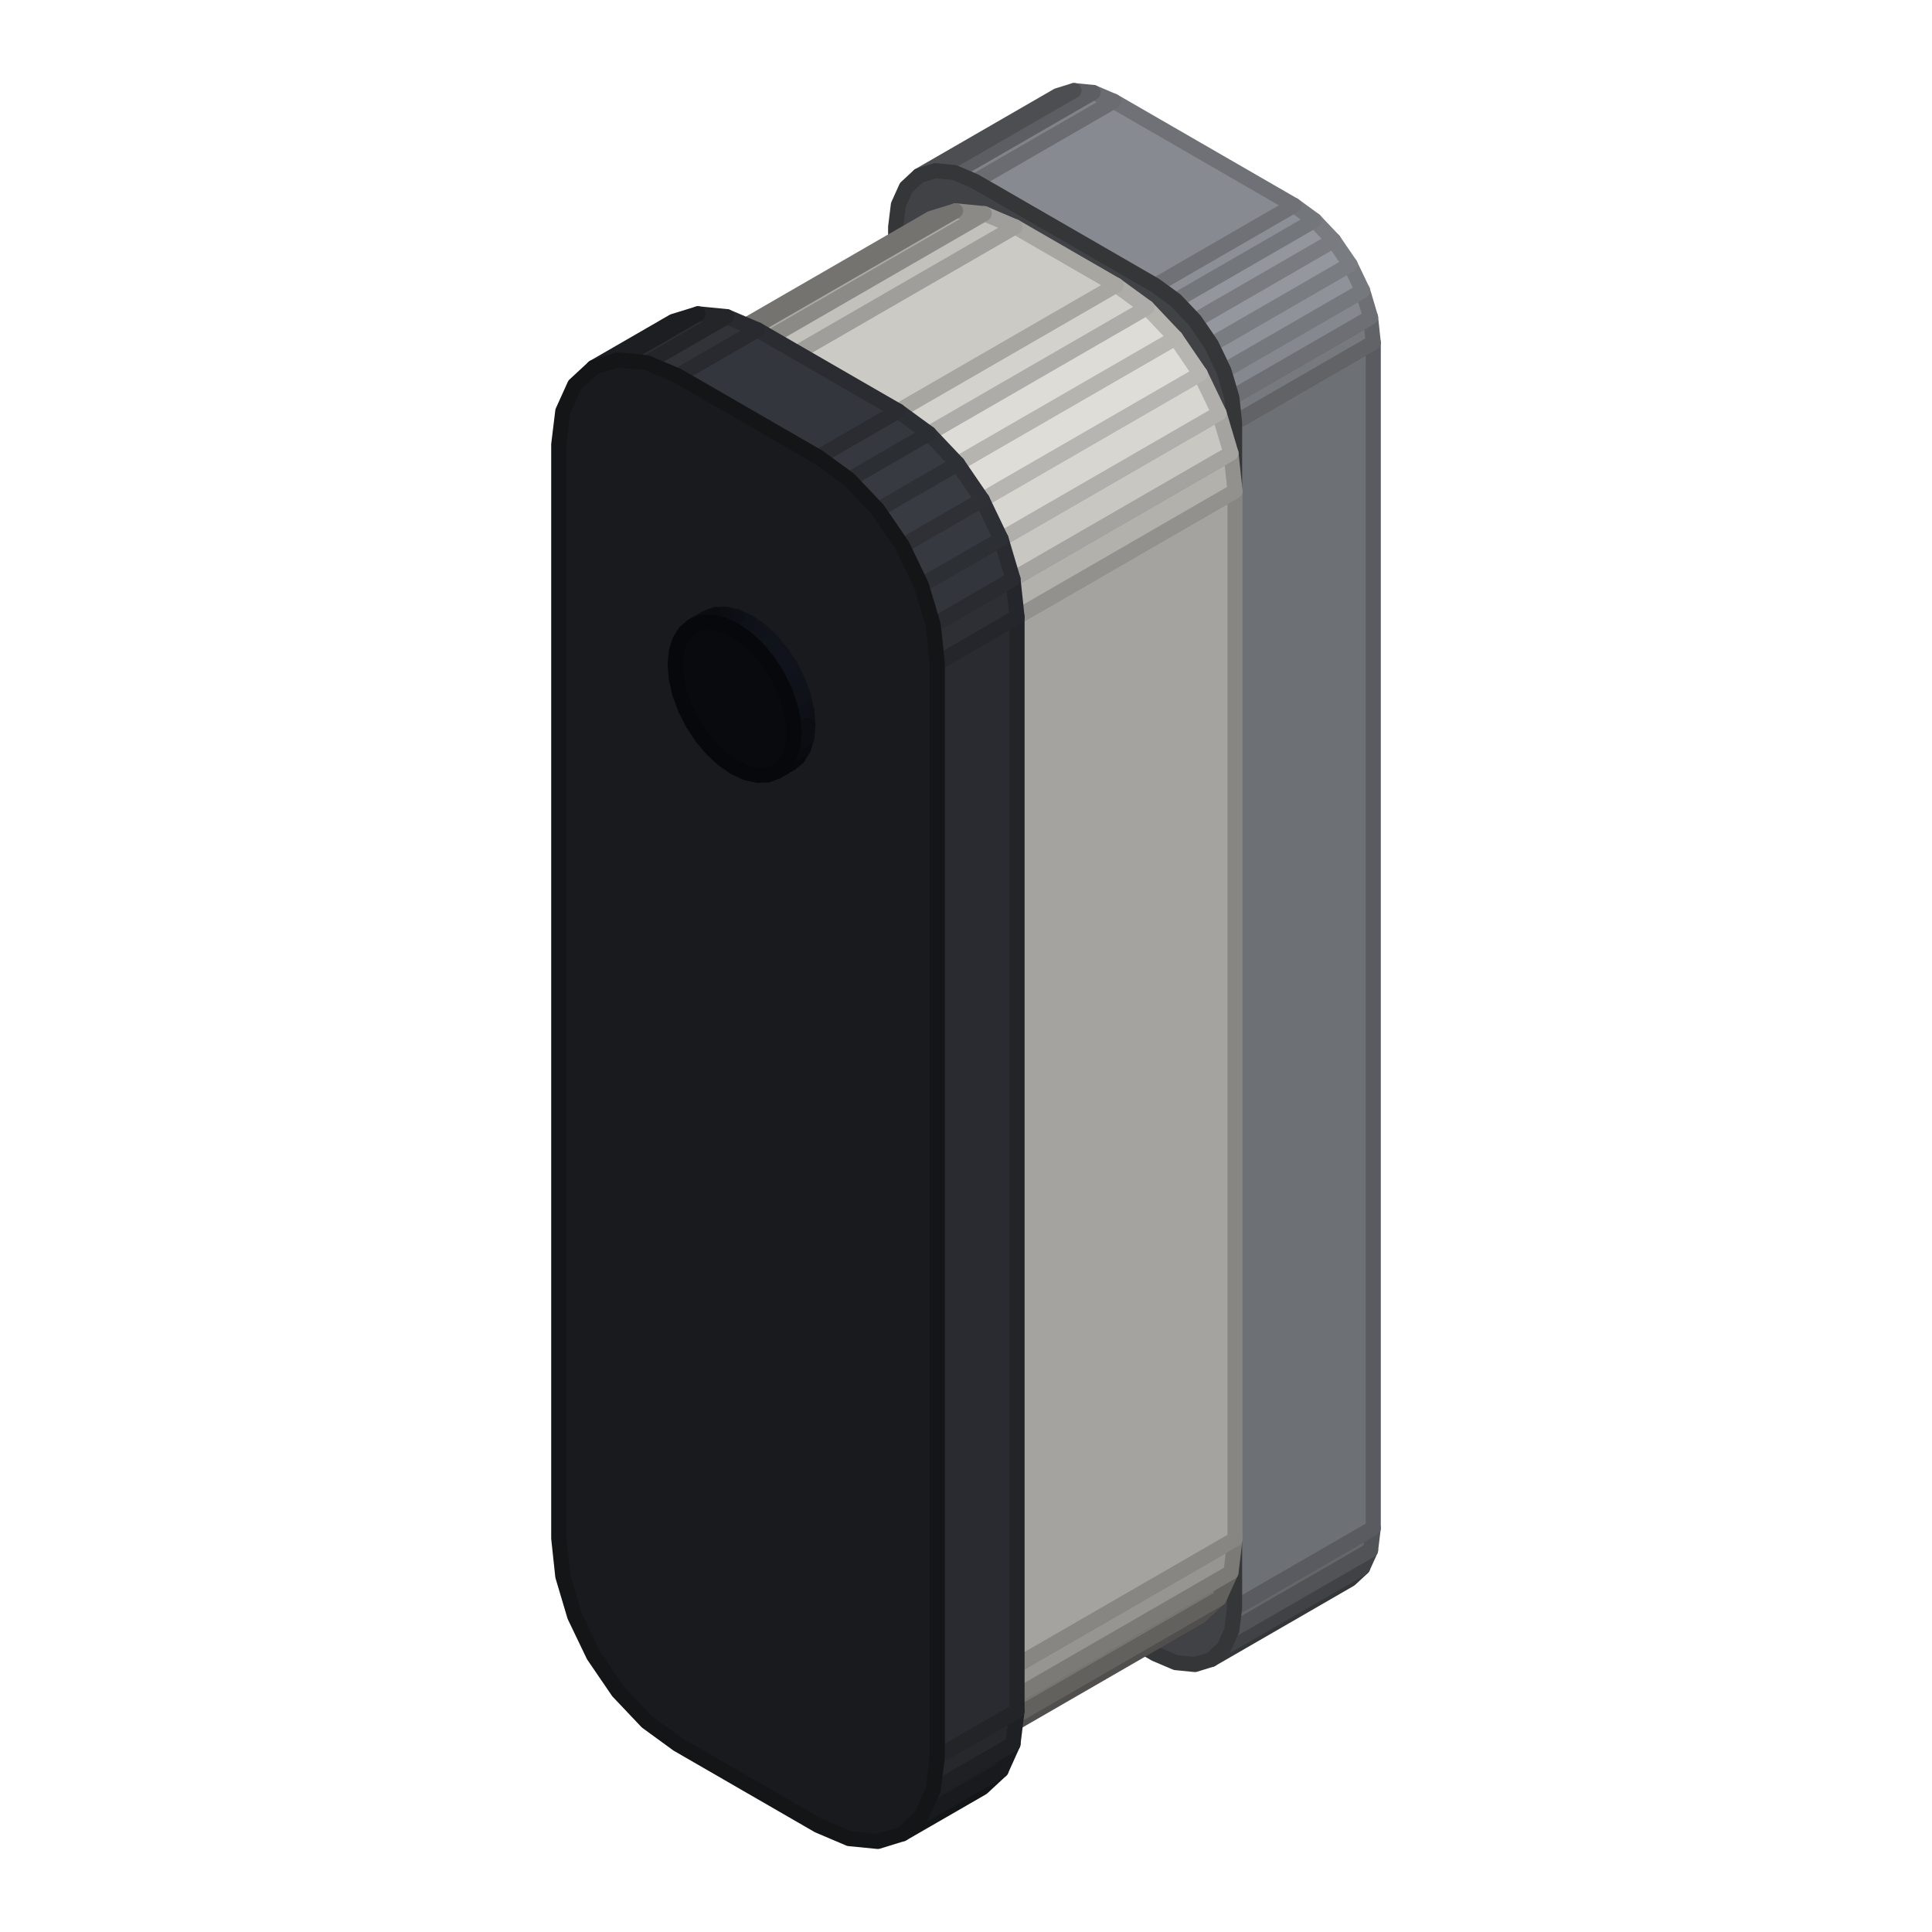
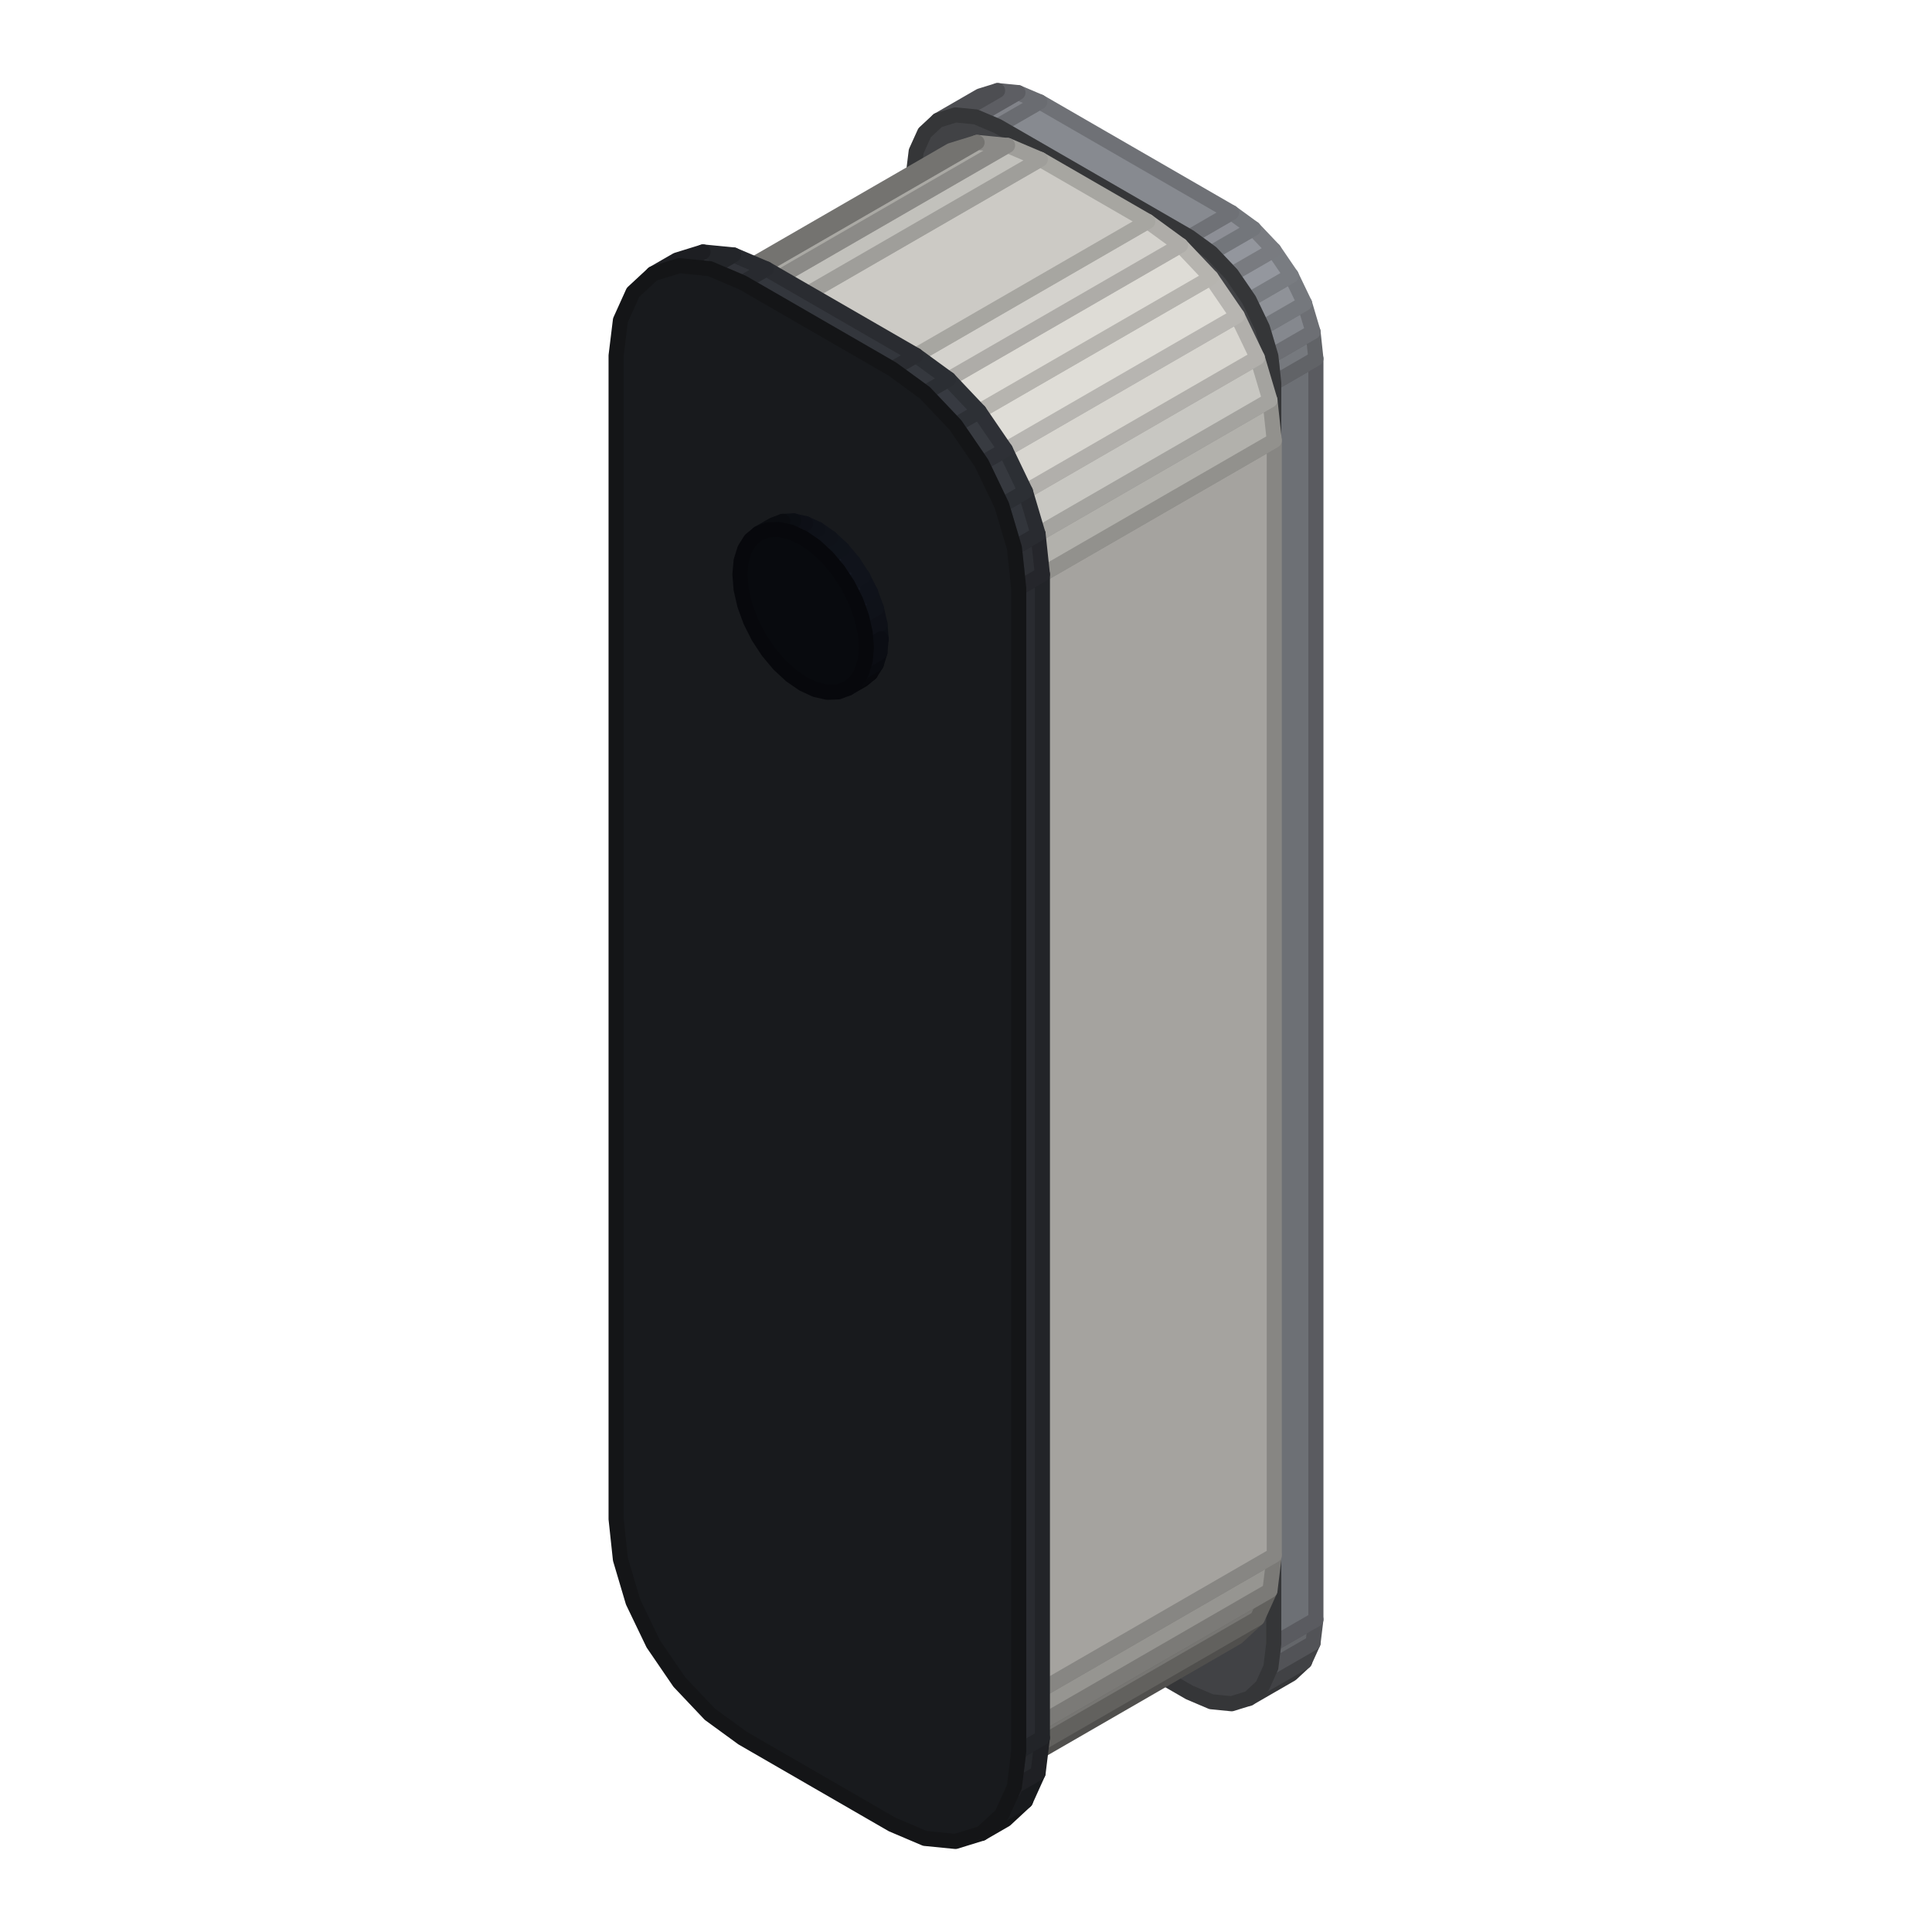
<svg xmlns="http://www.w3.org/2000/svg" viewBox="0 0 64 64" width="64" height="64" role="img" aria-label="Canary Vision Doorbell">
  <g shape-rendering="geometricPrecision">
-     <path d="M44.722 52.317L45.139 51.93L40.544 54.584L40.127 54.971Z" fill="#414245" stroke="#353638" stroke-width=".5" stroke-linejoin="round" />
-     <path d="M45.139 51.93L45.402 51.351L40.806 54.004L40.544 54.584Z" fill="#4f5054" stroke="#414245" stroke-width=".5" stroke-linejoin="round" />
-     <path d="M45.402 51.351L45.491 50.617L40.896 53.271L40.806 54.004Z" fill="#64666a" stroke="#525357" stroke-width=".5" stroke-linejoin="round" />
-     <path d="M45.491 50.617L45.491 11.349L40.896 14.003L40.896 53.271Z" fill="#6d7075" stroke="#5a5b60" stroke-width=".5" stroke-linejoin="round" />
-     <path d="M45.491 11.349L45.402 10.513L40.806 13.166L40.896 14.003Z" fill="#76797e" stroke="#616367" stroke-width=".5" stroke-linejoin="round" />
-     <path d="M45.402 10.513L45.139 9.63L40.544 12.283L40.806 13.166Z" fill="#85888e" stroke="#6d6f74" stroke-width=".5" stroke-linejoin="round" />
-     <path d="M45.139 9.63L44.722 8.761L40.127 11.414L40.544 12.283Z" fill="#8f9298" stroke="#75787d" stroke-width=".5" stroke-linejoin="round" />
-     <path d="M44.722 8.761L44.178 7.965L39.583 10.619L40.127 11.414Z" fill="#94979e" stroke="#797c81" stroke-width=".5" stroke-linejoin="round" />
-     <path d="M44.178 7.965L43.545 7.297L38.949 9.95L39.583 10.619Z" fill="#93969d" stroke="#797b80" stroke-width=".5" stroke-linejoin="round" />
-     <path d="M43.545 7.297L42.865 6.801L38.27 9.454L38.949 9.95Z" fill="#8d8f96" stroke="#73767b" stroke-width=".5" stroke-linejoin="round" />
-     <path d="M42.865 6.801L36.891 3.352L32.295 6.005L38.27 9.454Z" fill="#878a90" stroke="#6f7176" stroke-width=".5" stroke-linejoin="round" />
-     <path d="M36.891 3.352L36.211 3.063L31.616 5.716L32.295 6.005Z" fill="#818389" stroke="#6a6c71" stroke-width=".5" stroke-linejoin="round" />
-     <path d="M36.211 3.063L35.578 3L30.982 5.653L31.616 5.716Z" fill="#717378" stroke="#5d5e63" stroke-width=".5" stroke-linejoin="round" />
-     <path d="M35.578 3L35.034 3.168L30.439 5.821L30.982 5.653Z" fill="#5e5f64" stroke="#4d4e52" stroke-width=".5" stroke-linejoin="round" />
-     <path d="M38.27 54.787L38.949 55.076L39.583 55.139L40.127 54.971L40.544 54.584L40.806 54.004L40.896 53.271L40.896 14.003L40.806 13.166L40.544 12.283L40.127 11.414L39.583 10.619L38.949 9.95L38.27 9.454L32.295 6.005L31.616 5.716L30.982 5.653L30.439 5.821L30.021 6.208L29.759 6.788L29.669 7.521L29.669 46.789L29.759 47.626L30.021 48.508L30.439 49.377L30.982 50.173L31.616 50.842L32.295 51.338Z" fill="#414245" stroke="#353638" stroke-width=".5" stroke-linejoin="round" />
-     <path d="M26.764 51.158L26.727 50.692L26.201 50.995L26.239 51.461Z" fill="#b58800" stroke="#946f00" stroke-width=".5" stroke-linejoin="round" />
-     <path d="M26.727 50.692L26.614 50.201L26.089 50.504L26.201 50.995Z" fill="#c79600" stroke="#a47b00" stroke-width=".5" stroke-linejoin="round" />
-     <path d="M26.614 50.201L26.432 49.702L25.907 50.006L26.089 50.504Z" fill="#d6a100" stroke="#b08400" stroke-width=".5" stroke-linejoin="round" />
-     <path d="M26.432 49.702L26.188 49.216L25.662 49.52L25.907 50.006Z" fill="#e1a800" stroke="#b88a00" stroke-width=".5" stroke-linejoin="round" />
-     <path d="M26.188 49.216L25.889 48.761L25.364 49.064L25.662 49.52Z" fill="#e6ad00" stroke="#bd8e00" stroke-width=".5" stroke-linejoin="round" />
-     <path d="M25.889 48.761L25.549 48.354L25.023 48.658L25.364 49.064Z" fill="#e7ad00" stroke="#bd8e00" stroke-width=".5" stroke-linejoin="round" />
-     <path d="M25.549 48.354L25.179 48.012L24.654 48.315L25.023 48.658Z" fill="#e2aa00" stroke="#ba8b00" stroke-width=".5" stroke-linejoin="round" />
-     <path d="M25.179 48.012L24.795 47.746L24.27 48.049L24.654 48.315Z" fill="#d9a300" stroke="#b28600" stroke-width=".5" stroke-linejoin="round" />
-     <path d="M24.795 47.746L24.411 47.568L23.885 47.871L24.27 48.049Z" fill="#cc9900" stroke="#a77d00" stroke-width=".5" stroke-linejoin="round" />
-     <path d="M24.411 47.568L24.041 47.484L23.516 47.787L23.885 47.871Z" fill="#ba8b00" stroke="#987200" stroke-width=".5" stroke-linejoin="round" />
-     <path d="M24.041 47.484L23.701 47.498L23.175 47.801L23.516 47.787Z" fill="#a57c00" stroke="#876600" stroke-width=".5" stroke-linejoin="round" />
-     <path d="M23.701 47.498L23.402 47.608L22.877 47.911L23.175 47.801Z" fill="#8e6a00" stroke="#745700" stroke-width=".5" stroke-linejoin="round" />
-     <path d="M26.188 52.433L26.432 52.229L25.907 52.533L25.662 52.736Z" fill="#654c00" stroke="#533e00" stroke-width=".5" stroke-linejoin="round" />
-     <path d="M26.432 52.229L26.614 51.941L26.089 52.244L25.907 52.533Z" fill="#6e5300" stroke="#5a4400" stroke-width=".5" stroke-linejoin="round" />
-     <path d="M26.614 51.941L26.727 51.579L26.201 51.883L26.089 52.244Z" fill="#886600" stroke="#6f5300" stroke-width=".5" stroke-linejoin="round" />
-     <path d="M26.727 51.579L26.764 51.158L26.239 51.461L26.201 51.883Z" fill="#9f7800" stroke="#836200" stroke-width=".5" stroke-linejoin="round" />
-     <path d="M26.239 51.461L26.201 50.995L26.089 50.504L25.907 50.006L25.662 49.52L25.364 49.064L25.023 48.658L24.654 48.315L24.27 48.049L23.885 47.871L23.516 47.787L23.175 47.801L22.877 47.911L22.632 48.115L22.45 48.403L22.338 48.765L22.3 49.187L22.338 49.652L22.45 50.143L22.632 50.642L22.877 51.128L23.175 51.583L23.516 51.99L23.885 52.332L24.27 52.598L24.654 52.776L25.023 52.86L25.364 52.846L25.662 52.736L25.907 52.533L26.089 52.244L26.201 51.883Z" fill="#654c00" stroke="#533e00" stroke-width=".5" stroke-linejoin="round" />
-     <path d="M39.758 53.537L40.384 52.956L32.49 57.514L31.864 58.095Z" fill="#61615e" stroke="#504f4d" stroke-width=".5" stroke-linejoin="round" />
-     <path d="M40.384 52.956L40.778 52.087L32.883 56.645L32.49 57.514Z" fill="#777673" stroke="#62615e" stroke-width=".5" stroke-linejoin="round" />
-     <path d="M40.778 52.087L40.912 50.987L33.018 55.545L32.883 56.645Z" fill="#969591" stroke="#7b7a77" stroke-width=".5" stroke-linejoin="round" />
-     <path d="M40.912 50.987L40.912 16.267L33.018 20.825L33.018 55.545Z" fill="#a5a39f" stroke="#878683" stroke-width=".5" stroke-linejoin="round" />
-     <path d="M40.912 16.267L40.778 15.013L32.883 19.571L33.018 20.825Z" fill="#b2b1ac" stroke="#92918d" stroke-width=".5" stroke-linejoin="round" />
-     <path d="M40.778 15.013L40.384 13.689L32.49 18.246L32.883 19.571Z" fill="#c8c7c2" stroke="#a4a39f" stroke-width=".5" stroke-linejoin="round" />
-     <path d="M40.384 13.689L39.758 12.385L31.864 16.943L32.49 18.246Z" fill="#d8d6d0" stroke="#b1afab" stroke-width=".5" stroke-linejoin="round" />
-     <path d="M39.758 12.385L38.943 11.191L31.048 15.749L31.864 16.943Z" fill="#dfddd7" stroke="#b7b5b1" stroke-width=".5" stroke-linejoin="round" />
-     <path d="M38.943 11.191L37.993 10.188L30.098 14.746L31.048 15.749Z" fill="#dedcd6" stroke="#b6b4af" stroke-width=".5" stroke-linejoin="round" />
-     <path d="M37.993 10.188L36.973 9.445L29.079 14.003L30.098 14.746Z" fill="#d4d2cd" stroke="#aeaca8" stroke-width=".5" stroke-linejoin="round" />
-     <path d="M36.973 9.445L33.625 7.512L25.73 12.07L29.079 14.003Z" fill="#cccac5" stroke="#a7a6a1" stroke-width=".5" stroke-linejoin="round" />
-     <path d="M33.625 7.512L32.605 7.078L24.711 11.636L25.73 12.07Z" fill="#c2c1bc" stroke="#9f9e9a" stroke-width=".5" stroke-linejoin="round" />
-     <path d="M32.605 7.078L31.655 6.984L23.761 11.542L24.711 11.636Z" fill="#aaa9a4" stroke="#8b8a87" stroke-width=".5" stroke-linejoin="round" />
-     <path d="M31.655 6.984L30.84 7.236L22.945 11.794L23.761 11.542Z" fill="#8d8c88" stroke="#747370" stroke-width=".5" stroke-linejoin="round" />
-     <path d="M29.079 57.819L30.098 58.253L31.048 58.347L31.864 58.095L32.49 57.514L32.883 56.645L33.018 55.545L33.018 20.825L32.883 19.571L32.49 18.246L31.864 16.943L31.048 15.749L30.098 14.746L29.079 14.003L25.73 12.07L24.711 11.636L23.761 11.542L22.945 11.794L22.319 12.374L21.926 13.244L21.791 14.344L21.791 49.063L21.926 50.318L22.319 51.642L22.945 52.946L23.761 54.139L24.711 55.142L25.73 55.886Z" fill="#61615e" stroke="#504f4d" stroke-width=".5" stroke-linejoin="round" />
-     <path d="M32.537 59.223L33.163 58.642L30.52 60.168L29.894 60.748Z" fill="#181a1d" stroke="#141517" stroke-width=".5" stroke-linejoin="round" />
-     <path d="M33.163 58.642L33.556 57.772L30.914 59.298L30.52 60.168Z" fill="#1e1f23" stroke="#181a1d" stroke-width=".5" stroke-linejoin="round" />
-     <path d="M33.556 57.772L33.691 56.672L31.048 58.198L30.914 59.298Z" fill="#26282c" stroke="#1f2024" stroke-width=".5" stroke-linejoin="round" />
-     <path d="M33.691 56.672L33.691 20.437L31.048 21.962L31.048 58.198Z" fill="#292b30" stroke="#222428" stroke-width=".5" stroke-linejoin="round" />
-     <path d="M33.691 20.437L33.556 19.182L30.914 20.708L31.048 21.962Z" fill="#2d2f34" stroke="#25262b" stroke-width=".5" stroke-linejoin="round" />
-     <path d="M33.556 19.182L33.163 17.858L30.52 19.384L30.914 20.708Z" fill="#32353b" stroke="#292b30" stroke-width=".5" stroke-linejoin="round" />
-     <path d="M33.163 17.858L32.537 16.554L29.894 18.08L30.52 19.384Z" fill="#36393f" stroke="#2c2f34" stroke-width=".5" stroke-linejoin="round" />
-     <path d="M32.537 16.554L31.721 15.361L29.079 16.886L29.894 18.08Z" fill="#383b41" stroke="#2e3036" stroke-width=".5" stroke-linejoin="round" />
-     <path d="M31.721 15.361L30.771 14.358L28.129 15.883L29.079 16.886Z" fill="#373a41" stroke="#2d3035" stroke-width=".5" stroke-linejoin="round" />
-     <path d="M30.771 14.358L29.751 13.614L27.109 15.14L28.129 15.883Z" fill="#35383e" stroke="#2b2e33" stroke-width=".5" stroke-linejoin="round" />
-     <path d="M29.751 13.614L25.09 10.923L22.448 12.449L27.109 15.14Z" fill="#33363c" stroke="#2a2c31" stroke-width=".5" stroke-linejoin="round" />
-     <path d="M25.09 10.923L24.071 10.489L21.428 12.015L22.448 12.449Z" fill="#313339" stroke="#282a2f" stroke-width=".5" stroke-linejoin="round" />
-     <path d="M24.071 10.489L23.121 10.395L20.478 11.921L21.428 12.015Z" fill="#2b2d32" stroke="#232529" stroke-width=".5" stroke-linejoin="round" />
-     <path d="M23.121 10.395L22.305 10.647L19.663 12.173L20.478 11.921Z" fill="#232529" stroke="#1d1e22" stroke-width=".5" stroke-linejoin="round" />
-     <path d="M27.109 60.472L28.129 60.906L29.079 61L29.894 60.748L30.52 60.168L30.914 59.298L31.048 58.198L31.048 21.962L30.914 20.708L30.52 19.384L29.894 18.08L29.079 16.886L28.129 15.883L27.109 15.14L22.448 12.449L21.428 12.015L20.478 11.921L19.663 12.173L19.037 12.753L18.643 13.623L18.509 14.723L18.509 50.959L18.643 52.213L19.037 53.537L19.663 54.841L20.478 56.035L21.428 57.038L22.448 57.781Z" fill="#181a1d" stroke="#141517" stroke-width=".5" stroke-linejoin="round" />
-     <path d="M26.764 24.019L26.727 23.553L26.267 23.818L26.305 24.284Z" fill="#0f121a" stroke="#0c0f15" stroke-width=".5" stroke-linejoin="round" />
-     <path d="M26.727 23.553L26.614 23.062L26.155 23.327L26.267 23.818Z" fill="#11141c" stroke="#0e1017" stroke-width=".5" stroke-linejoin="round" />
-     <path d="M26.614 23.062L26.432 22.564L25.973 22.829L26.155 23.327Z" fill="#12151e" stroke="#0f1219" stroke-width=".5" stroke-linejoin="round" />
-     <path d="M26.432 22.564L26.188 22.078L25.728 22.343L25.973 22.829Z" fill="#131620" stroke="#0f121a" stroke-width=".5" stroke-linejoin="round" />
-     <path d="M26.188 22.078L25.889 21.622L25.429 21.888L25.728 22.343Z" fill="#131721" stroke="#10131b" stroke-width=".5" stroke-linejoin="round" />
-     <path d="M25.889 21.622L25.549 21.216L25.089 21.481L25.429 21.888Z" fill="#131721" stroke="#10131b" stroke-width=".5" stroke-linejoin="round" />
-     <path d="M25.549 21.216L25.179 20.873L24.72 21.138L25.089 21.481Z" fill="#131720" stroke="#0f131a" stroke-width=".5" stroke-linejoin="round" />
-     <path d="M25.179 20.873L24.795 20.607L24.335 20.873L24.72 21.138Z" fill="#12161f" stroke="#0f1219" stroke-width=".5" stroke-linejoin="round" />
-     <path d="M24.795 20.607L24.411 20.429L23.951 20.695L24.335 20.873Z" fill="#11141d" stroke="#0e1118" stroke-width=".5" stroke-linejoin="round" />
-     <path d="M24.411 20.429L24.041 20.345L23.582 20.611L23.951 20.695Z" fill="#0f131a" stroke="#0d0f16" stroke-width=".5" stroke-linejoin="round" />
-     <path d="M24.041 20.345L23.701 20.359L23.241 20.624L23.582 20.611Z" fill="#0e1117" stroke="#0b0e13" stroke-width=".5" stroke-linejoin="round" />
-     <path d="M23.701 20.359L23.402 20.469L22.943 20.735L23.241 20.624Z" fill="#0c0e14" stroke="#0a0c10" stroke-width=".5" stroke-linejoin="round" />
-     <path d="M26.188 25.294L26.432 25.091L25.973 25.356L25.728 25.559Z" fill="#080a0e" stroke="#07080c" stroke-width=".5" stroke-linejoin="round" />
-     <path d="M26.432 25.091L26.614 24.802L26.155 25.068L25.973 25.356Z" fill="#090b10" stroke="#08090d" stroke-width=".5" stroke-linejoin="round" />
-     <path d="M26.614 24.802L26.727 24.44L26.267 24.706L26.155 25.068Z" fill="#0b0e13" stroke="#090b10" stroke-width=".5" stroke-linejoin="round" />
-     <path d="M26.727 24.44L26.764 24.019L26.305 24.284L26.267 24.706Z" fill="#0d1017" stroke="#0b0d13" stroke-width=".5" stroke-linejoin="round" />
-     <path d="M26.305 24.284L26.267 23.818L26.155 23.327L25.973 22.829L25.728 22.343L25.429 21.888L25.089 21.481L24.72 21.138L24.335 20.873L23.951 20.695L23.582 20.611L23.241 20.624L22.943 20.735L22.698 20.938L22.516 21.226L22.404 21.588L22.366 22.01L22.404 22.475L22.516 22.967L22.698 23.465L22.943 23.951L23.241 24.406L23.582 24.813L23.951 25.156L24.335 25.421L24.72 25.599L25.089 25.683L25.429 25.67L25.728 25.559L25.973 25.356L26.155 25.068L26.267 24.706Z" fill="#080a0e" stroke="#07080c" stroke-width=".5" stroke-linejoin="round" />
+     <path d="M29.19 51.035L29.149 50.54L28.591 50.863L28.631 51.358Z" fill="#b58800" stroke="#946f00" stroke-width=".5" stroke-linejoin="round" />
+     <path d="M29.149 50.54L29.03 50.018L28.471 50.34L28.591 50.863Z" fill="#c79600" stroke="#a47b00" stroke-width=".5" stroke-linejoin="round" />
+     <path d="M29.03 50.018L28.836 49.488L28.278 49.81L28.471 50.34Z" fill="#d6a100" stroke="#b08400" stroke-width=".5" stroke-linejoin="round" />
+     <path d="M28.836 49.488L28.576 48.971L28.017 49.293L28.278 49.81Z" fill="#e1a800" stroke="#b88a00" stroke-width=".5" stroke-linejoin="round" />
+     <path d="M28.576 48.971L28.259 48.487L27.7 48.809L28.017 49.293Z" fill="#e6ad00" stroke="#bd8e00" stroke-width=".5" stroke-linejoin="round" />
+     <path d="M28.259 48.487L27.896 48.054L27.338 48.377L27.7 48.809Z" fill="#e7ad00" stroke="#bd8e00" stroke-width=".5" stroke-linejoin="round" />
+     <path d="M27.896 48.054L27.503 47.69L26.945 48.012L27.338 48.377Z" fill="#e2aa00" stroke="#ba8b00" stroke-width=".5" stroke-linejoin="round" />
+     <path d="M27.503 47.69L27.095 47.407L26.536 47.73L26.945 48.012Z" fill="#d9a300" stroke="#b28600" stroke-width=".5" stroke-linejoin="round" />
+     <path d="M27.095 47.407L26.686 47.218L26.127 47.54L26.536 47.73Z" fill="#cc9900" stroke="#a77d00" stroke-width=".5" stroke-linejoin="round" />
+     <path d="M26.686 47.218L26.293 47.128L25.734 47.451L26.127 47.54Z" fill="#ba8b00" stroke="#987200" stroke-width=".5" stroke-linejoin="round" />
+     <path d="M26.293 47.128L25.931 47.143L25.372 47.465L25.734 47.451Z" fill="#a57c00" stroke="#876600" stroke-width=".5" stroke-linejoin="round" />
+     <path d="M25.931 47.143L25.613 47.26L25.055 47.583L25.372 47.465Z" fill="#8e6a00" stroke="#745700" stroke-width=".5" stroke-linejoin="round" />
+     <path d="M28.576 52.392L28.836 52.175L28.278 52.498L28.017 52.714Z" fill="#654c00" stroke="#533e00" stroke-width=".5" stroke-linejoin="round" />
+     <path d="M28.836 52.175L29.03 51.869L28.471 52.192L28.278 52.498Z" fill="#6e5300" stroke="#5a4400" stroke-width=".5" stroke-linejoin="round" />
+     <path d="M29.03 51.869L29.149 51.484L28.591 51.807L28.471 52.192Z" fill="#886600" stroke="#6f5300" stroke-width=".5" stroke-linejoin="round" />
+     <path d="M29.149 51.484L29.19 51.035L28.631 51.358L28.591 51.807Z" fill="#9f7800" stroke="#836200" stroke-width=".5" stroke-linejoin="round" />
+     <path d="M28.631 51.358L28.591 50.863L28.471 50.34L28.278 49.81L28.017 49.293L27.7 48.809L27.338 48.377L26.945 48.012L26.536 47.73L26.127 47.54L25.734 47.451L25.372 47.465L25.055 47.583L24.794 47.799L24.601 48.106L24.482 48.49L24.441 48.939L24.482 49.434L24.601 49.957L24.794 50.487L25.055 51.004L25.372 51.488L25.734 51.92L26.127 52.285L26.536 52.567L26.945 52.757L27.338 52.846L27.7 52.832L28.017 52.714L28.278 52.498L28.471 52.192L28.591 51.807Z" fill="#654c00" stroke="#533e00" stroke-width=".5" stroke-linejoin="round" />
+     <path d="M42.773 55.454L43.217 55.042L41.82 55.849L41.377 56.26Z" fill="#414245" stroke="#353638" stroke-width=".5" stroke-linejoin="round" />
+     <path d="M43.217 55.042L43.496 54.426L42.099 55.232L41.82 55.849Z" fill="#4f5054" stroke="#414245" stroke-width=".5" stroke-linejoin="round" />
+     <path d="M43.496 54.426L43.591 53.646L42.195 54.452L42.099 55.232Z" fill="#64666a" stroke="#525357" stroke-width=".5" stroke-linejoin="round" />
+     <path d="M43.591 53.646L43.591 11.88L42.195 12.687L42.195 54.452Z" fill="#6d7075" stroke="#5a5b60" stroke-width=".5" stroke-linejoin="round" />
+     <path d="M43.591 11.88L43.496 10.991L42.099 11.797L42.195 12.687Z" fill="#76797e" stroke="#616367" stroke-width=".5" stroke-linejoin="round" />
+     <path d="M43.496 10.991L43.217 10.052L41.82 10.858L42.099 11.797Z" fill="#85888e" stroke="#6d6f74" stroke-width=".5" stroke-linejoin="round" />
+     <path d="M43.217 10.052L42.773 9.128L41.377 9.934L41.82 10.858Z" fill="#8f9298" stroke="#75787d" stroke-width=".5" stroke-linejoin="round" />
+     <path d="M42.773 9.128L42.195 8.281L40.798 9.087L41.377 9.934Z" fill="#94979e" stroke="#797c81" stroke-width=".5" stroke-linejoin="round" />
+     <path d="M42.195 8.281L41.521 7.57L40.124 8.376L40.798 9.087Z" fill="#93969d" stroke="#797b80" stroke-width=".5" stroke-linejoin="round" />
+     <path d="M41.521 7.57L40.798 7.043L39.402 7.849L40.124 8.376Z" fill="#8d8f96" stroke="#73767b" stroke-width=".5" stroke-linejoin="round" />
+     <path d="M40.798 7.043L34.444 3.374L33.047 4.18L39.402 7.849Z" fill="#878a90" stroke="#6f7176" stroke-width=".5" stroke-linejoin="round" />
+     <path d="M34.444 3.374L33.721 3.067L32.325 3.873L33.047 4.18Z" fill="#818389" stroke="#6a6c71" stroke-width=".5" stroke-linejoin="round" />
+     <path d="M33.721 3.067L33.047 3L31.651 3.806L32.325 3.873Z" fill="#717378" stroke="#5d5e63" stroke-width=".5" stroke-linejoin="round" />
+     <path d="M33.047 3L32.469 3.179L31.072 3.985L31.651 3.806Z" fill="#5e5f64" stroke="#4d4e52" stroke-width=".5" stroke-linejoin="round" />
+     <path d="M39.402 56.065L40.124 56.372L40.798 56.439L41.377 56.26L41.82 55.849L42.099 55.232L42.195 54.452L42.195 12.687L42.099 11.797L41.82 10.858L41.377 9.934L40.798 9.087L40.124 8.376L39.402 7.849L33.047 4.18L32.325 3.873L31.651 3.806L31.072 3.985L30.629 4.397L30.35 5.013L30.254 5.793L30.254 47.558L30.35 48.448L30.629 49.387L31.072 50.311L31.651 51.158L32.325 51.869L33.047 52.396Z" fill="#414245" stroke="#353638" stroke-width=".5" stroke-linejoin="round" />
+     <path d="M40.985 54.232L41.651 53.614L33.254 58.462L32.588 59.079Z" fill="#61615e" stroke="#504f4d" stroke-width=".5" stroke-linejoin="round" />
+     <path d="M41.651 53.614L42.069 52.689L33.673 57.537L33.254 58.462Z" fill="#777673" stroke="#62615e" stroke-width=".5" stroke-linejoin="round" />
+     <path d="M42.069 52.689L42.212 51.519L33.815 56.367L33.673 57.537Z" fill="#969591" stroke="#7b7a77" stroke-width=".5" stroke-linejoin="round" />
+     <path d="M42.212 51.519L42.212 14.592L33.815 19.439L33.815 56.367Z" fill="#a5a39f" stroke="#878683" stroke-width=".5" stroke-linejoin="round" />
+     <path d="M42.212 14.592L42.069 13.257L33.673 18.105L33.815 19.439Z" fill="#b2b1ac" stroke="#92918d" stroke-width=".5" stroke-linejoin="round" />
+     <path d="M42.069 13.257L41.651 11.849L33.254 16.696L33.673 18.105Z" fill="#c8c7c2" stroke="#a4a39f" stroke-width=".5" stroke-linejoin="round" />
+     <path d="M41.651 11.849L40.985 10.462L32.588 15.31L33.254 16.696Z" fill="#d8d6d0" stroke="#b1afab" stroke-width=".5" stroke-linejoin="round" />
+     <path d="M40.985 10.462L40.117 9.193L31.721 14.04L32.588 15.31Z" fill="#dfddd7" stroke="#b7b5b1" stroke-width=".5" stroke-linejoin="round" />
+     <path d="M40.117 9.193L39.107 8.126L30.71 12.974L31.721 14.04Z" fill="#dedcd6" stroke="#b6b4af" stroke-width=".5" stroke-linejoin="round" />
+     <path d="M39.107 8.126L38.022 7.335L29.626 12.183L30.71 12.974Z" fill="#d4d2cd" stroke="#aeaca8" stroke-width=".5" stroke-linejoin="round" />
+     <path d="M38.022 7.335L34.461 5.279L26.065 10.127L29.626 12.183Z" fill="#cccac5" stroke="#a7a6a1" stroke-width=".5" stroke-linejoin="round" />
+     <path d="M34.461 5.279L33.377 4.818L24.98 9.666L26.065 10.127Z" fill="#c2c1bc" stroke="#9f9e9a" stroke-width=".5" stroke-linejoin="round" />
+     <path d="M33.377 4.818L32.367 4.718L23.97 9.566L24.98 9.666Z" fill="#aaa9a4" stroke="#8b8a87" stroke-width=".5" stroke-linejoin="round" />
+     <path d="M32.367 4.718L31.499 4.986L23.102 9.833L23.97 9.566Z" fill="#8d8c88" stroke="#747370" stroke-width=".5" stroke-linejoin="round" />
+     <path d="M29.626 58.786L30.71 59.247L31.721 59.347L32.588 59.079L33.254 58.462L33.673 57.537L33.815 56.367L33.815 19.439L33.673 18.105L33.254 16.696L32.588 15.31L31.721 14.04L30.71 12.974L29.626 12.183L26.065 10.127L24.98 9.666L23.97 9.566L23.102 9.833L22.437 10.451L22.018 11.376L21.875 12.546L21.875 49.473L22.018 50.808L22.437 52.216L23.102 53.603L23.97 54.872L24.98 55.939L26.065 56.73Z" fill="#61615e" stroke="#504f4d" stroke-width=".5" stroke-linejoin="round" />
+     <path d="M33.304 60.279L33.97 59.661L33.184 60.115L32.519 60.732Z" fill="#181a1d" stroke="#141517" stroke-width=".5" stroke-linejoin="round" />
+     <path d="M33.97 59.661L34.388 58.736L33.603 59.19L33.184 60.115Z" fill="#1e1f23" stroke="#181a1d" stroke-width=".5" stroke-linejoin="round" />
+     <path d="M34.388 58.736L34.531 57.566L33.746 58.02L33.603 59.19Z" fill="#26282c" stroke="#1f2024" stroke-width=".5" stroke-linejoin="round" />
+     <path d="M34.531 57.566L34.531 19.026L33.746 19.48L33.746 58.02Z" fill="#292b30" stroke="#222428" stroke-width=".5" stroke-linejoin="round" />
+     <path d="M34.531 19.026L34.388 17.692L33.603 18.145L33.746 19.48Z" fill="#2d2f34" stroke="#25262b" stroke-width=".5" stroke-linejoin="round" />
+     <path d="M34.388 17.692L33.97 16.283L33.184 16.737L33.603 18.145Z" fill="#32353b" stroke="#292b30" stroke-width=".5" stroke-linejoin="round" />
+     <path d="M33.97 16.283L33.304 14.897L32.519 15.35L33.184 16.737Z" fill="#36393f" stroke="#2c2f34" stroke-width=".5" stroke-linejoin="round" />
+     <path d="M33.304 14.897L32.436 13.627L31.651 14.081L32.519 15.35Z" fill="#383b41" stroke="#2e3036" stroke-width=".5" stroke-linejoin="round" />
+     <path d="M32.436 13.627L31.426 12.56L30.64 13.014L31.651 14.081Z" fill="#373a41" stroke="#2d3035" stroke-width=".5" stroke-linejoin="round" />
+     <path d="M31.426 12.56L30.342 11.77L29.556 12.223L30.64 13.014Z" fill="#35383e" stroke="#2b2e33" stroke-width=".5" stroke-linejoin="round" />
+     <path d="M30.342 11.77L25.384 8.907L24.598 9.361L29.556 12.223Z" fill="#33363c" stroke="#2a2c31" stroke-width=".5" stroke-linejoin="round" />
+     <path d="M25.384 8.907L24.3 8.446L23.514 8.9L24.598 9.361Z" fill="#313339" stroke="#282a2f" stroke-width=".5" stroke-linejoin="round" />
+     <path d="M24.3 8.446L23.289 8.346L22.504 8.8L23.514 8.9Z" fill="#2b2d32" stroke="#232529" stroke-width=".5" stroke-linejoin="round" />
+     <path d="M23.289 8.346L22.422 8.614L21.636 9.067L22.504 8.8Z" fill="#232529" stroke="#1d1e22" stroke-width=".5" stroke-linejoin="round" />
+     <path d="M29.556 60.439L30.64 60.9L31.651 61L32.519 60.732L33.184 60.115L33.603 59.19L33.746 58.02L33.746 19.48L33.603 18.145L33.184 16.737L32.519 15.35L31.651 14.081L30.64 13.014L29.556 12.223L24.598 9.361L23.514 8.9L22.504 8.8L21.636 9.067L20.97 9.685L20.552 10.61L20.409 11.78L20.409 50.32L20.552 51.654L20.97 53.063L21.636 54.449L22.504 55.719L23.514 56.786L24.598 57.576Z" fill="#181a1d" stroke="#141517" stroke-width=".5" stroke-linejoin="round" />
+     <path d="M29.19 21.163L29.149 20.668L28.66 20.95L28.701 21.445Z" fill="#0f121a" stroke="#0c0f15" stroke-width=".5" stroke-linejoin="round" />
+     <path d="M29.149 20.668L29.03 20.145L28.541 20.427L28.66 20.95Z" fill="#11141c" stroke="#0e1017" stroke-width=".5" stroke-linejoin="round" />
+     <path d="M29.03 20.145L28.836 19.615L28.348 19.897L28.541 20.427Z" fill="#12151e" stroke="#0f1219" stroke-width=".5" stroke-linejoin="round" />
+     <path d="M28.836 19.615L28.576 19.098L28.087 19.38L28.348 19.897Z" fill="#131620" stroke="#0f121a" stroke-width=".5" stroke-linejoin="round" />
+     <path d="M28.576 19.098L28.259 18.614L27.77 18.896L28.087 19.38Z" fill="#131721" stroke="#10131b" stroke-width=".5" stroke-linejoin="round" />
+     <path d="M28.259 18.614L27.896 18.181L27.408 18.464L27.77 18.896Z" fill="#131721" stroke="#10131b" stroke-width=".5" stroke-linejoin="round" />
+     <path d="M27.896 18.181L27.503 17.817L27.015 18.099L27.408 18.464Z" fill="#131720" stroke="#0f131a" stroke-width=".5" stroke-linejoin="round" />
+     <path d="M27.503 17.817L27.095 17.534L26.606 17.817L27.015 18.099Z" fill="#12161f" stroke="#0f1219" stroke-width=".5" stroke-linejoin="round" />
+     <path d="M27.095 17.534L26.686 17.345L26.197 17.627L26.606 17.817Z" fill="#11141d" stroke="#0e1118" stroke-width=".5" stroke-linejoin="round" />
+     <path d="M26.686 17.345L26.293 17.256L25.804 17.538L26.197 17.627Z" fill="#0f131a" stroke="#0d0f16" stroke-width=".5" stroke-linejoin="round" />
+     <path d="M26.293 17.256L25.931 17.27L25.442 17.552L25.804 17.538Z" fill="#0e1117" stroke="#0b0e13" stroke-width=".5" stroke-linejoin="round" />
+     <path d="M25.931 17.27L25.613 17.388L25.125 17.67L25.442 17.552Z" fill="#0c0e14" stroke="#0a0c10" stroke-width=".5" stroke-linejoin="round" />
+     <path d="M28.576 22.519L28.836 22.303L28.348 22.585L28.087 22.801Z" fill="#080a0e" stroke="#07080c" stroke-width=".5" stroke-linejoin="round" />
+     <path d="M28.836 22.303L29.03 21.996L28.541 22.279L28.348 22.585Z" fill="#090b10" stroke="#08090d" stroke-width=".5" stroke-linejoin="round" />
+     <path d="M29.03 21.996L29.149 21.611L28.66 21.894L28.541 22.279Z" fill="#0b0e13" stroke="#090b10" stroke-width=".5" stroke-linejoin="round" />
+     <path d="M29.149 21.611L29.19 21.163L28.701 21.445L28.66 21.894Z" fill="#0d1017" stroke="#0b0d13" stroke-width=".5" stroke-linejoin="round" />
+     <path d="M28.701 21.445L28.66 20.95L28.541 20.427L28.348 19.897L28.087 19.38L27.77 18.896L27.408 18.464L27.015 18.099L26.606 17.817L26.197 17.627L25.804 17.538L25.442 17.552L25.125 17.67L24.864 17.886L24.671 18.193L24.551 18.577L24.511 19.026L24.551 19.521L24.671 20.044L24.864 20.574L25.125 21.091L25.442 21.575L25.804 22.007L26.197 22.372L26.606 22.654L27.015 22.844L27.408 22.933L27.77 22.919L28.087 22.801L28.348 22.585L28.541 22.279L28.66 21.894Z" fill="#080a0e" stroke="#07080c" stroke-width=".5" stroke-linejoin="round" />
  </g>
</svg>
